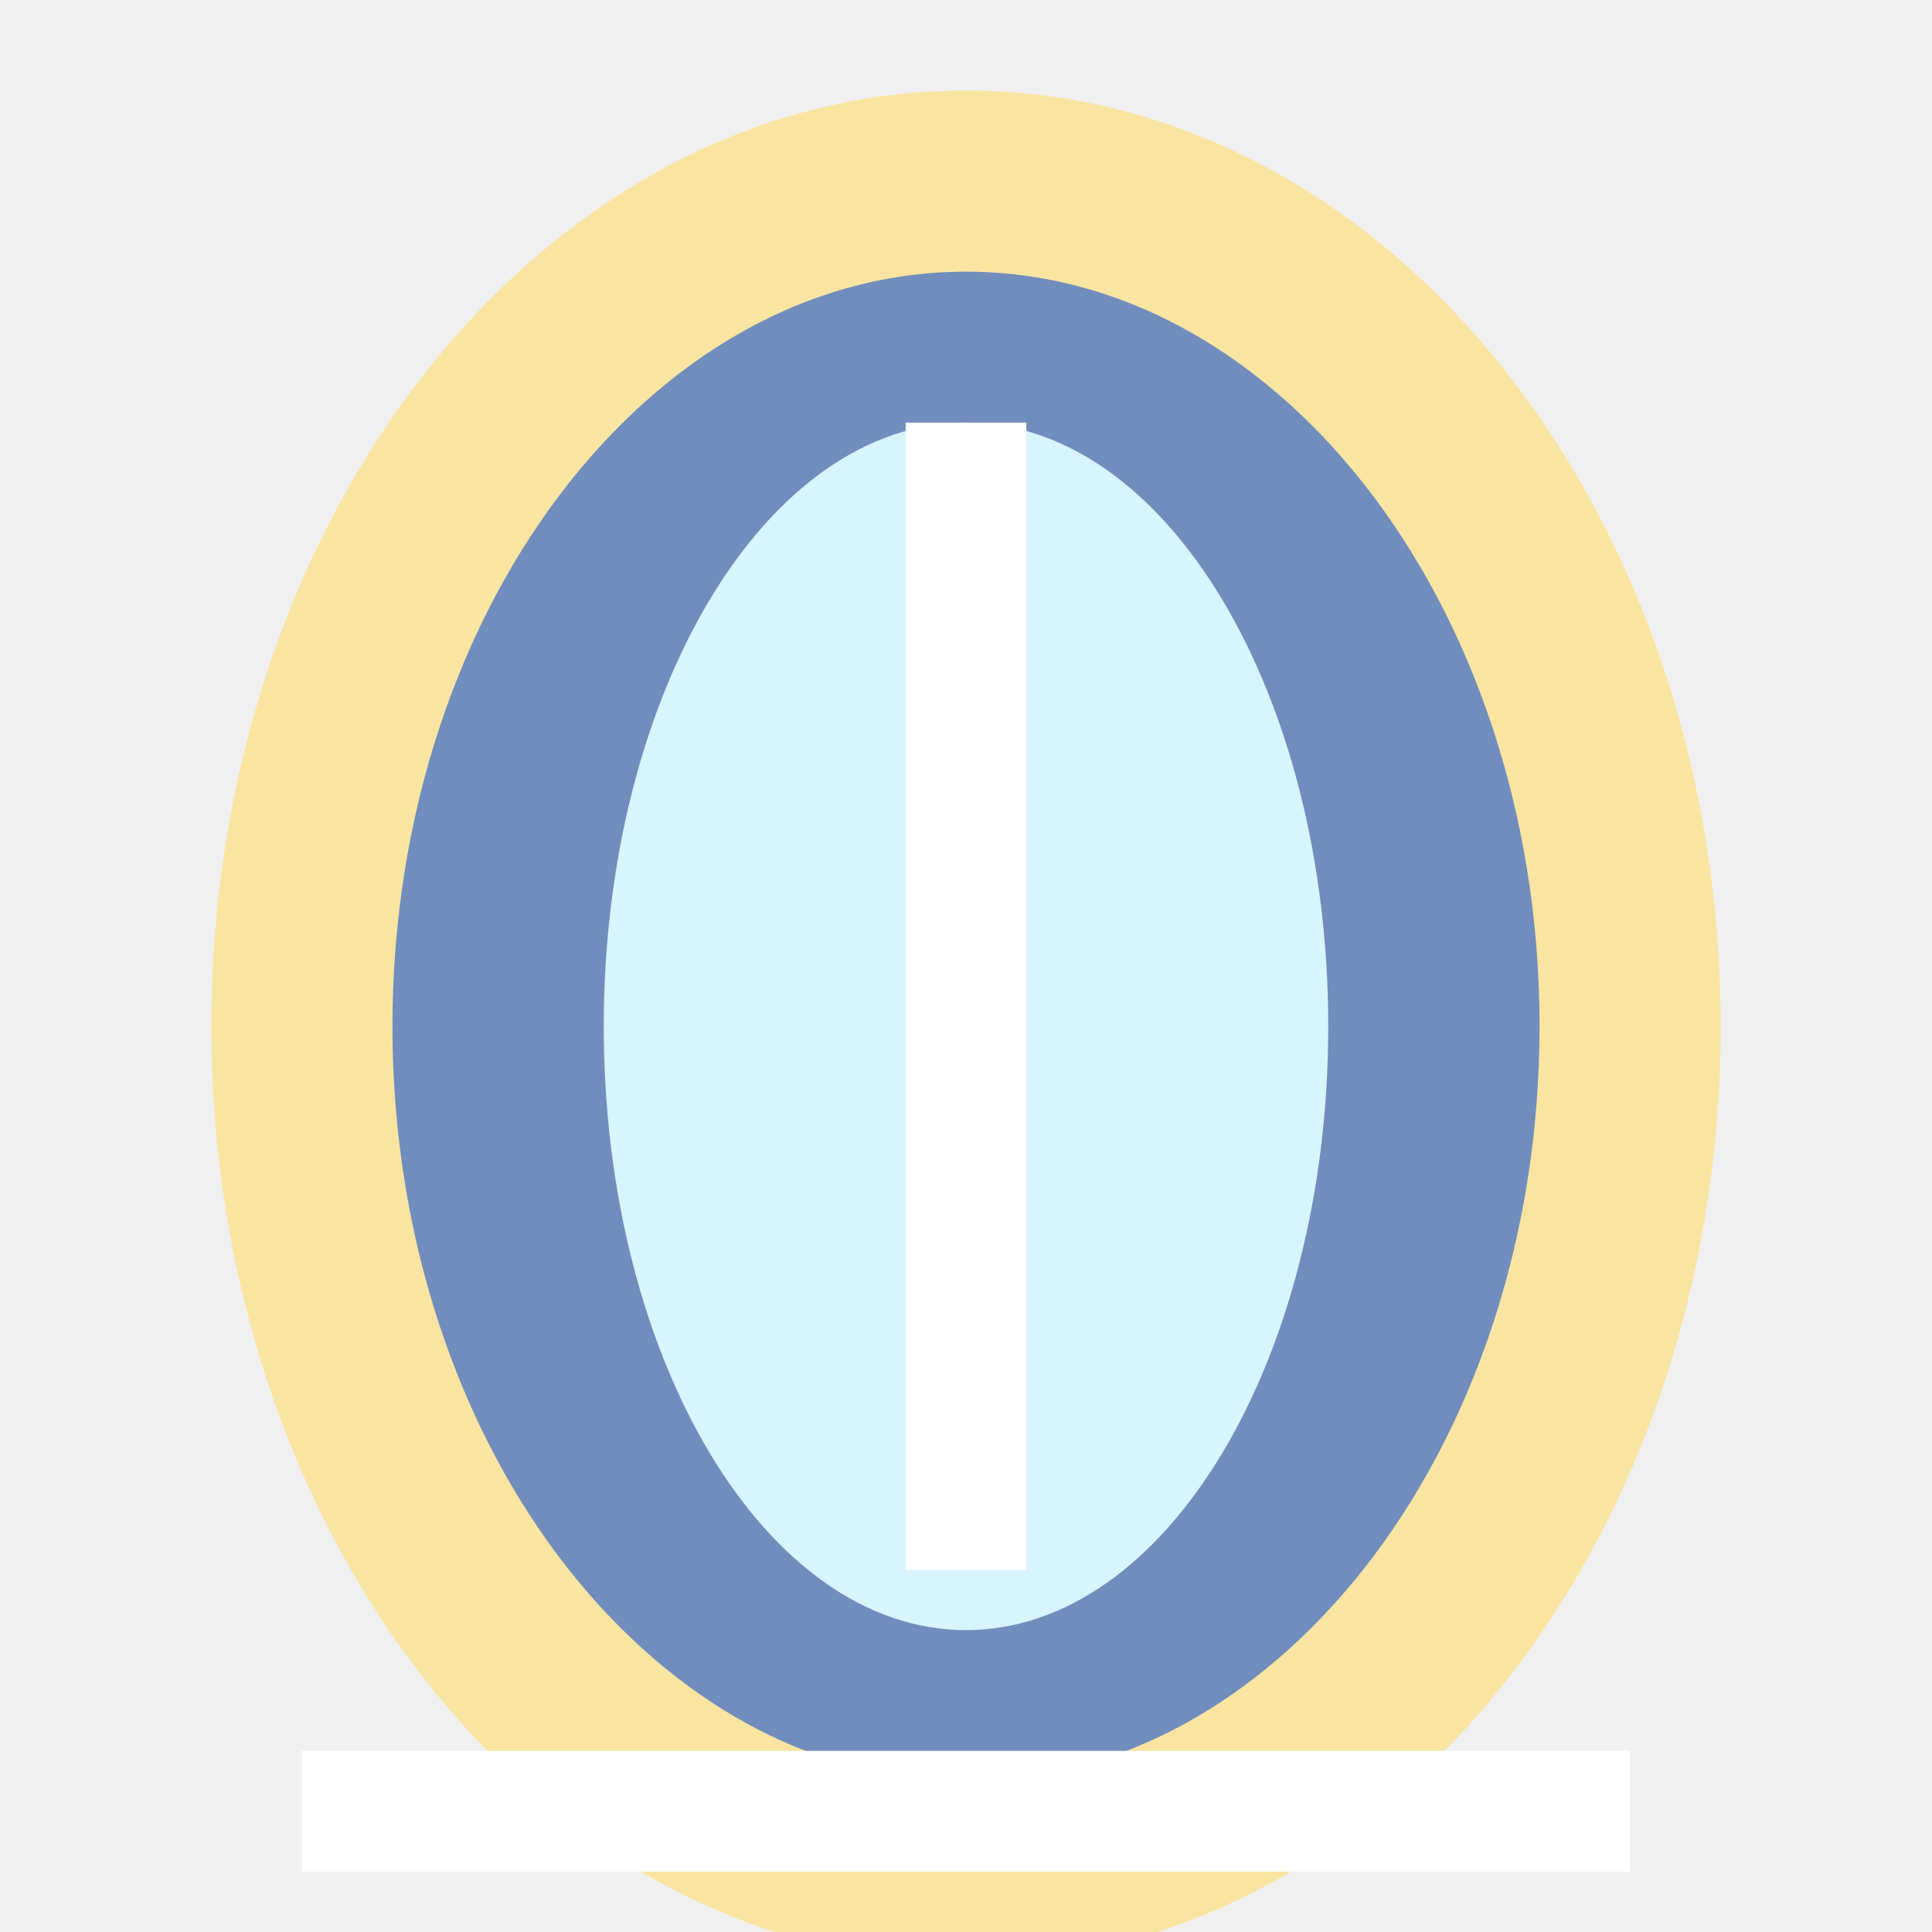
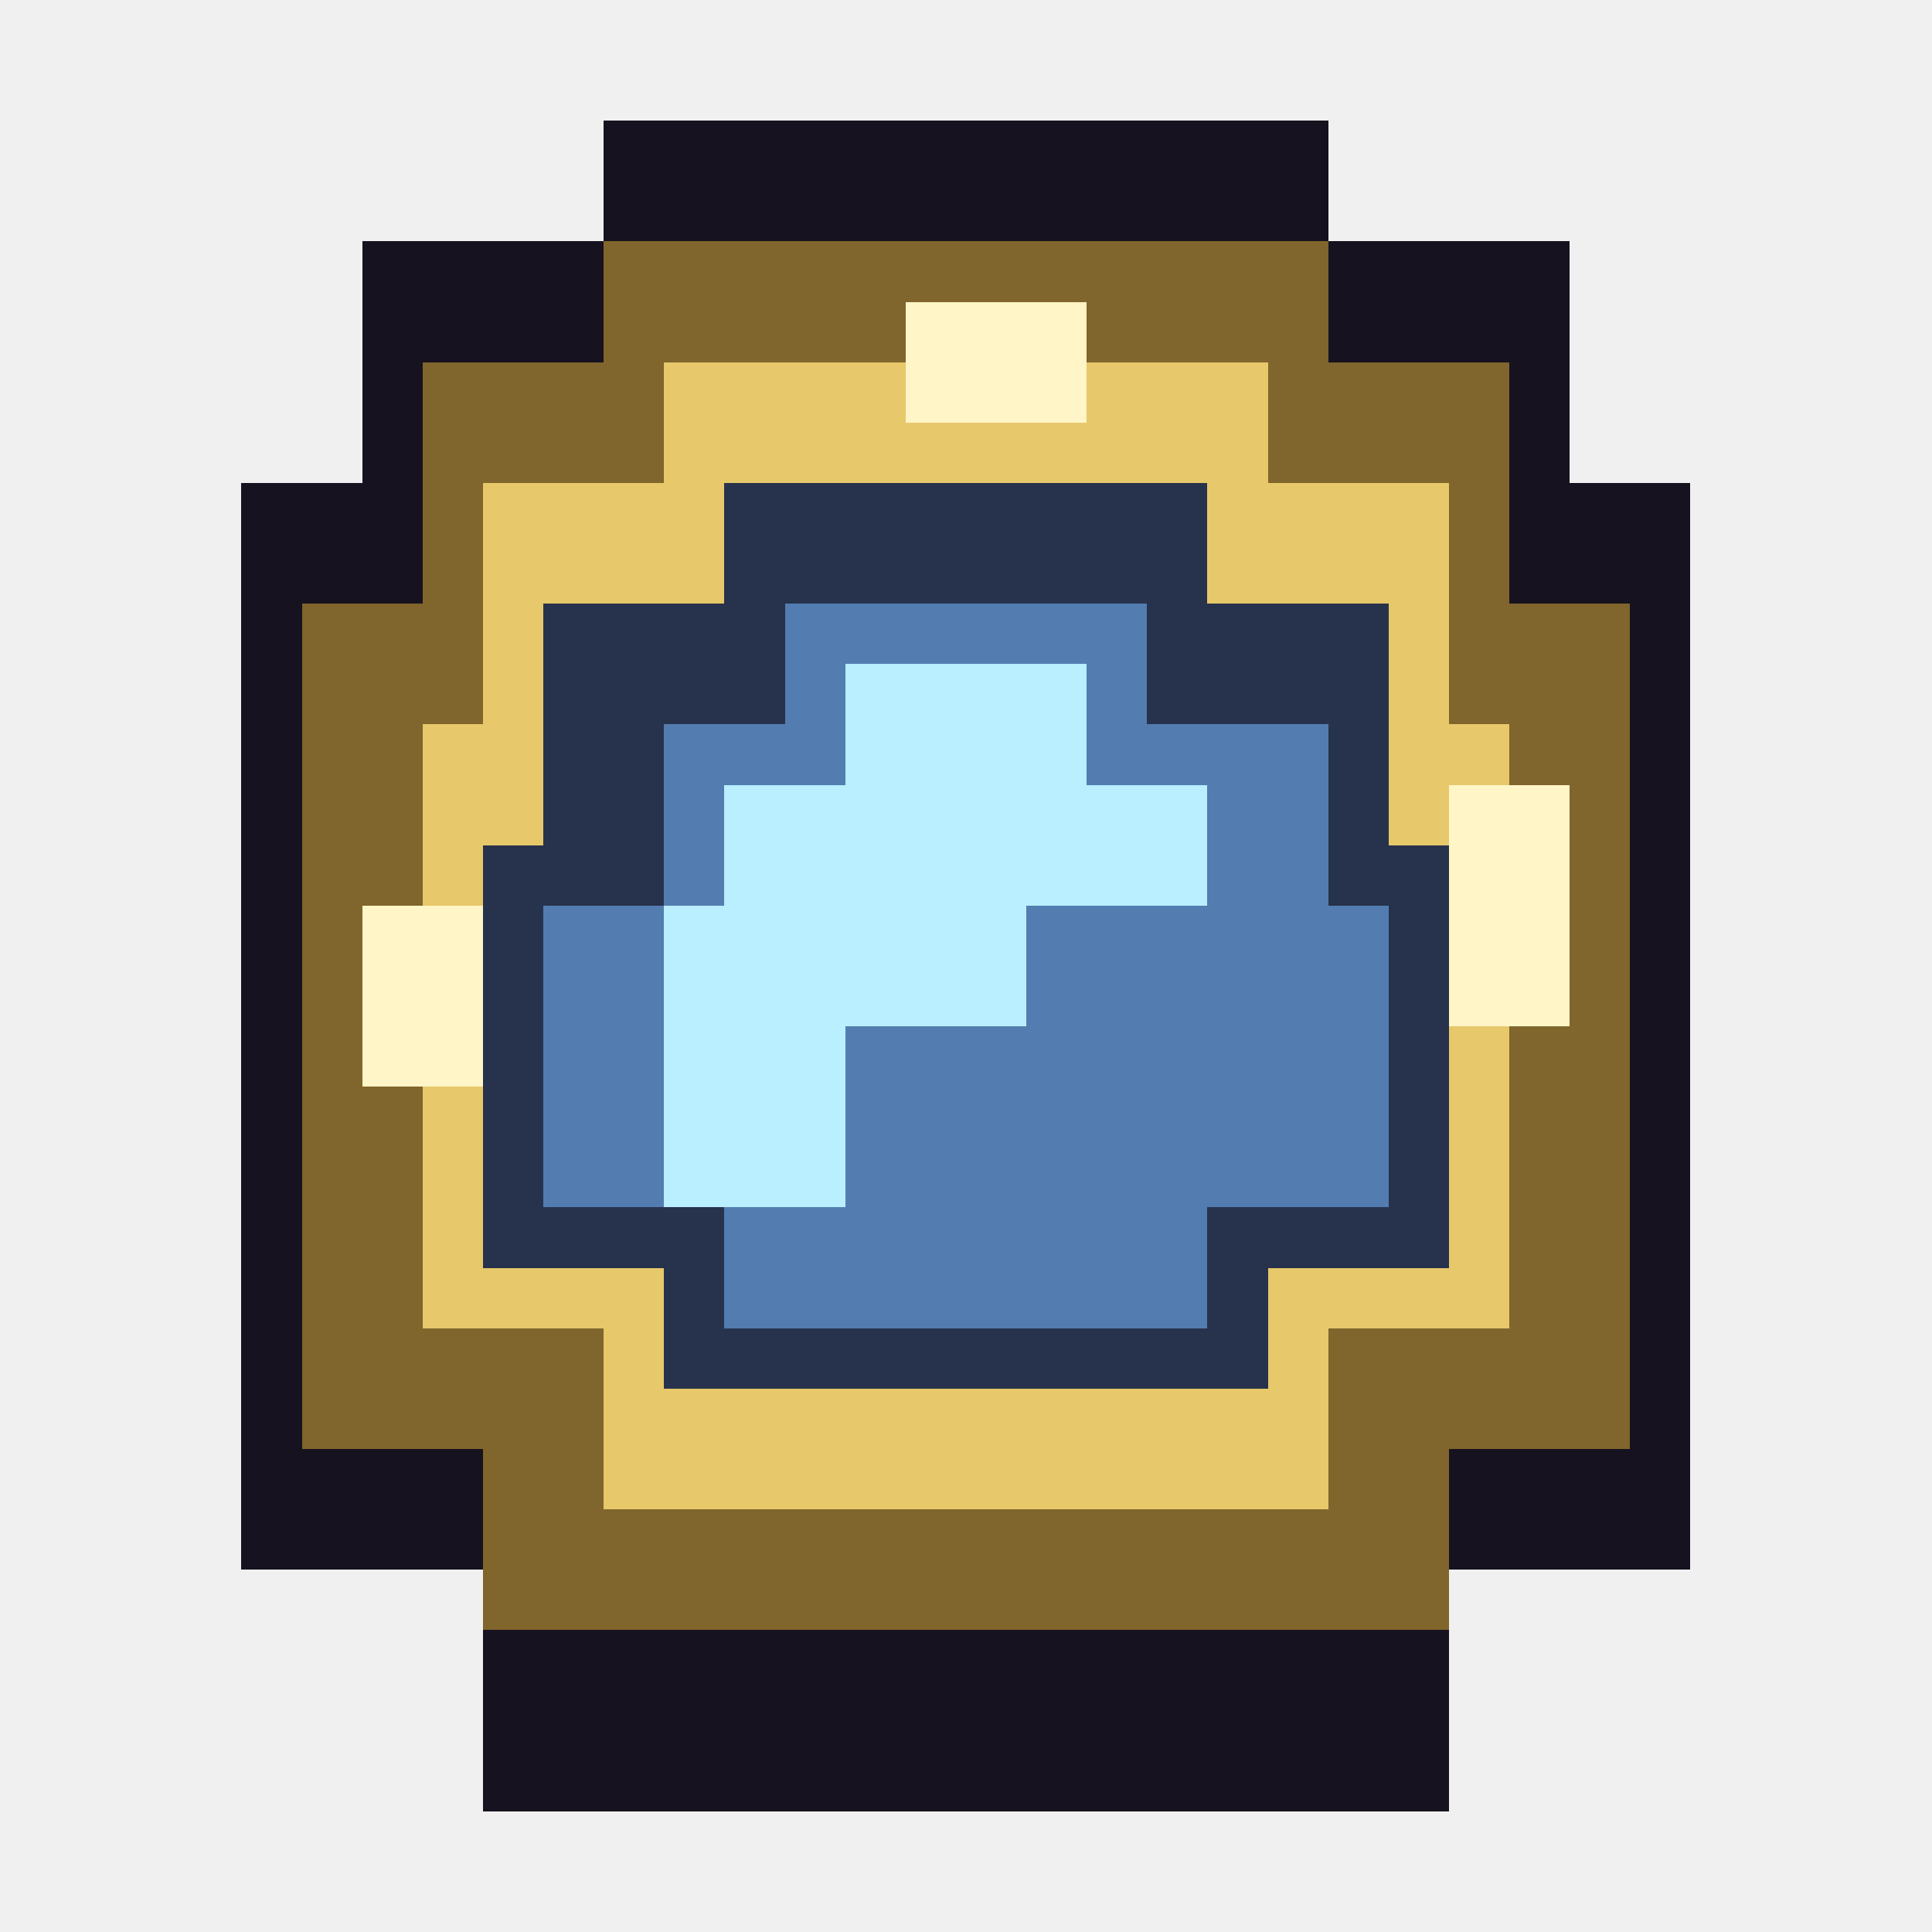
- <svg xmlns="http://www.w3.org/2000/svg" width="32" height="32" viewBox="0 0 32 32">
-   <ellipse cx="16" cy="17" rx="11" ry="14" fill="#718dbd" stroke="#f9e5a1" stroke-width="3" />
-   <ellipse cx="16" cy="17" rx="6" ry="10" fill="#d7f4ff" />
-   <path d="M5 30H27M16 7V26" stroke="#ffffff" stroke-width="2" />
+ <svg xmlns="http://www.w3.org/2000/svg" width="32" height="32" viewBox="0 0 32 32" shape-rendering="crispEdges">
+   <path fill="#17121f" d="M10 2h12v2h4v4h2v18h-4v4H8v-4H4V8h2V4h4z" />
+   <path fill="#80652c" d="M10 4h12v2h3v4h2v14h-3v3H8v-3H5V10h2V6h3z" />
+   <path fill="#e7c86a" d="M11 6h10v2h3v4h1v10h-3v3H10v-3H7V12h1V8h3z" />
+   <path fill="#27324c" d="M12 8h8v2h3v4h1v7h-3v2H11v-2H8v-7h1v-4h3z" />
+   <path fill="#537db0" d="M13 10h6v2h3v3h1v5h-3v2h-8v-2H9v-5h2v-3h2z" />
+   <path fill="#b9efff" d="M14 11h4v2h2v2h-3v2h-3v3h-3v-5h1v-2h2z" />
+   <path fill="#fff5c7" d="M6 15h2v3H6zM24 13h2v4h-2zM15 5h3v2h-3z" />
</svg>
